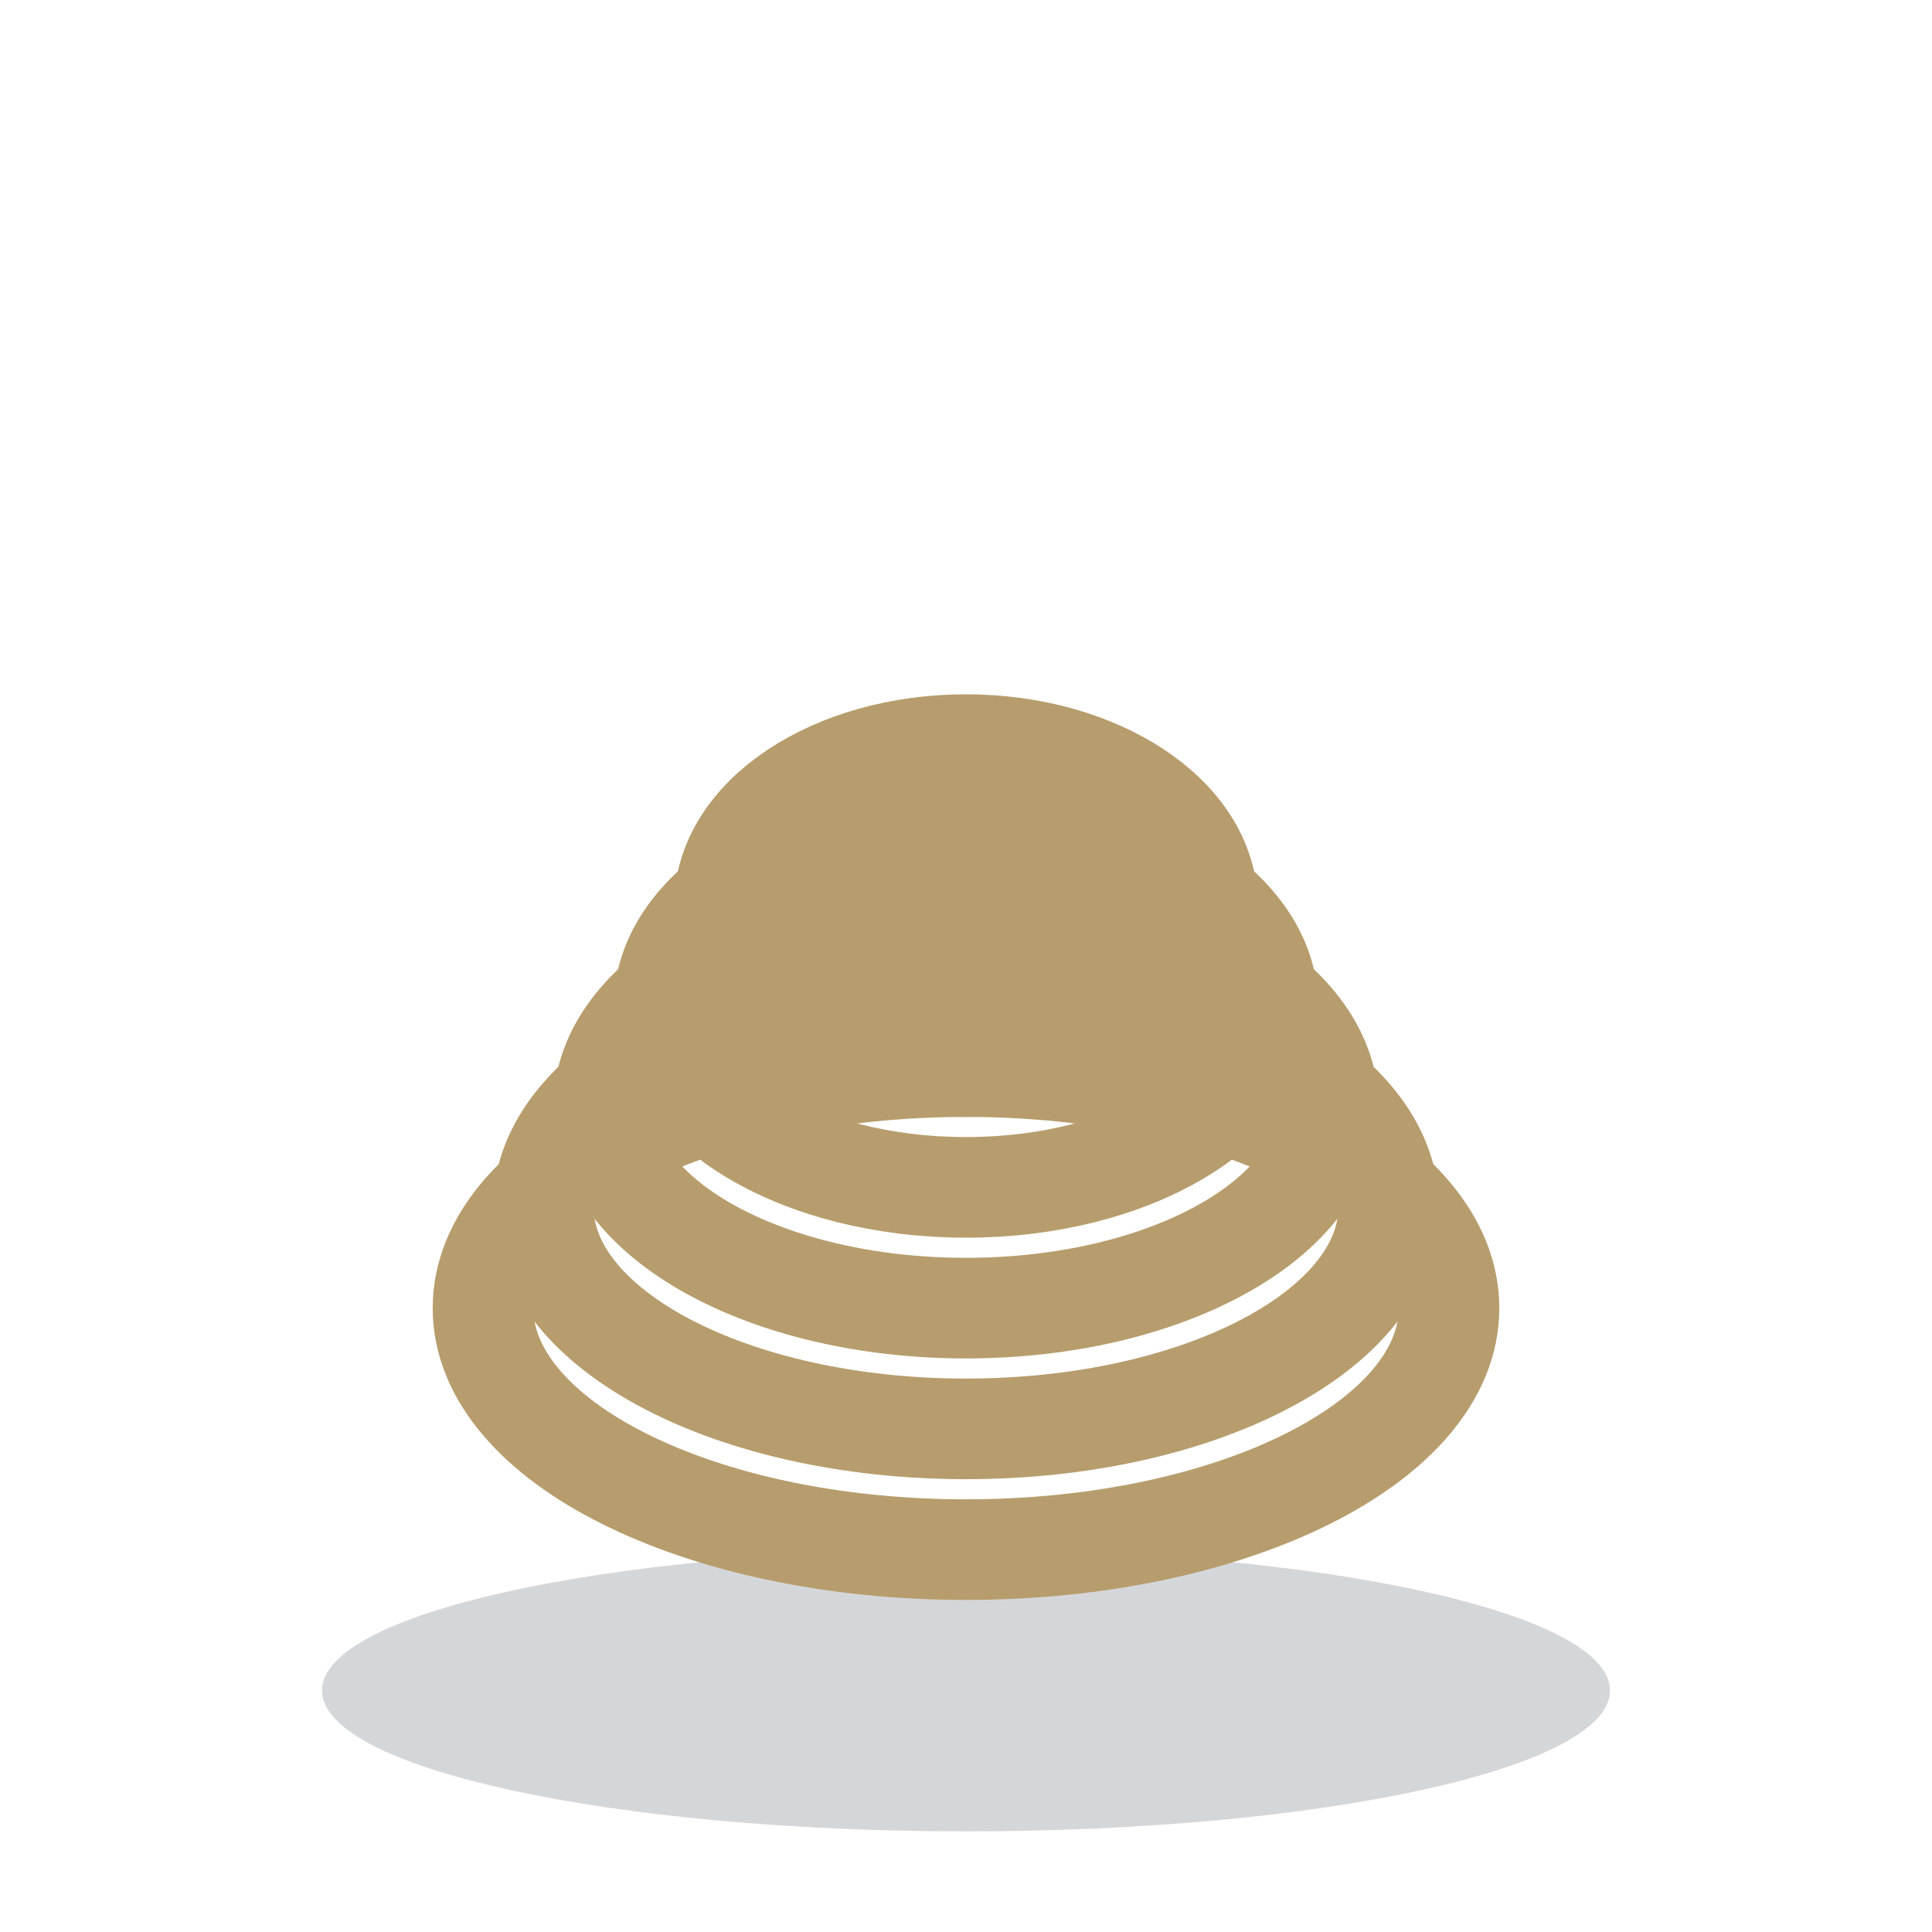
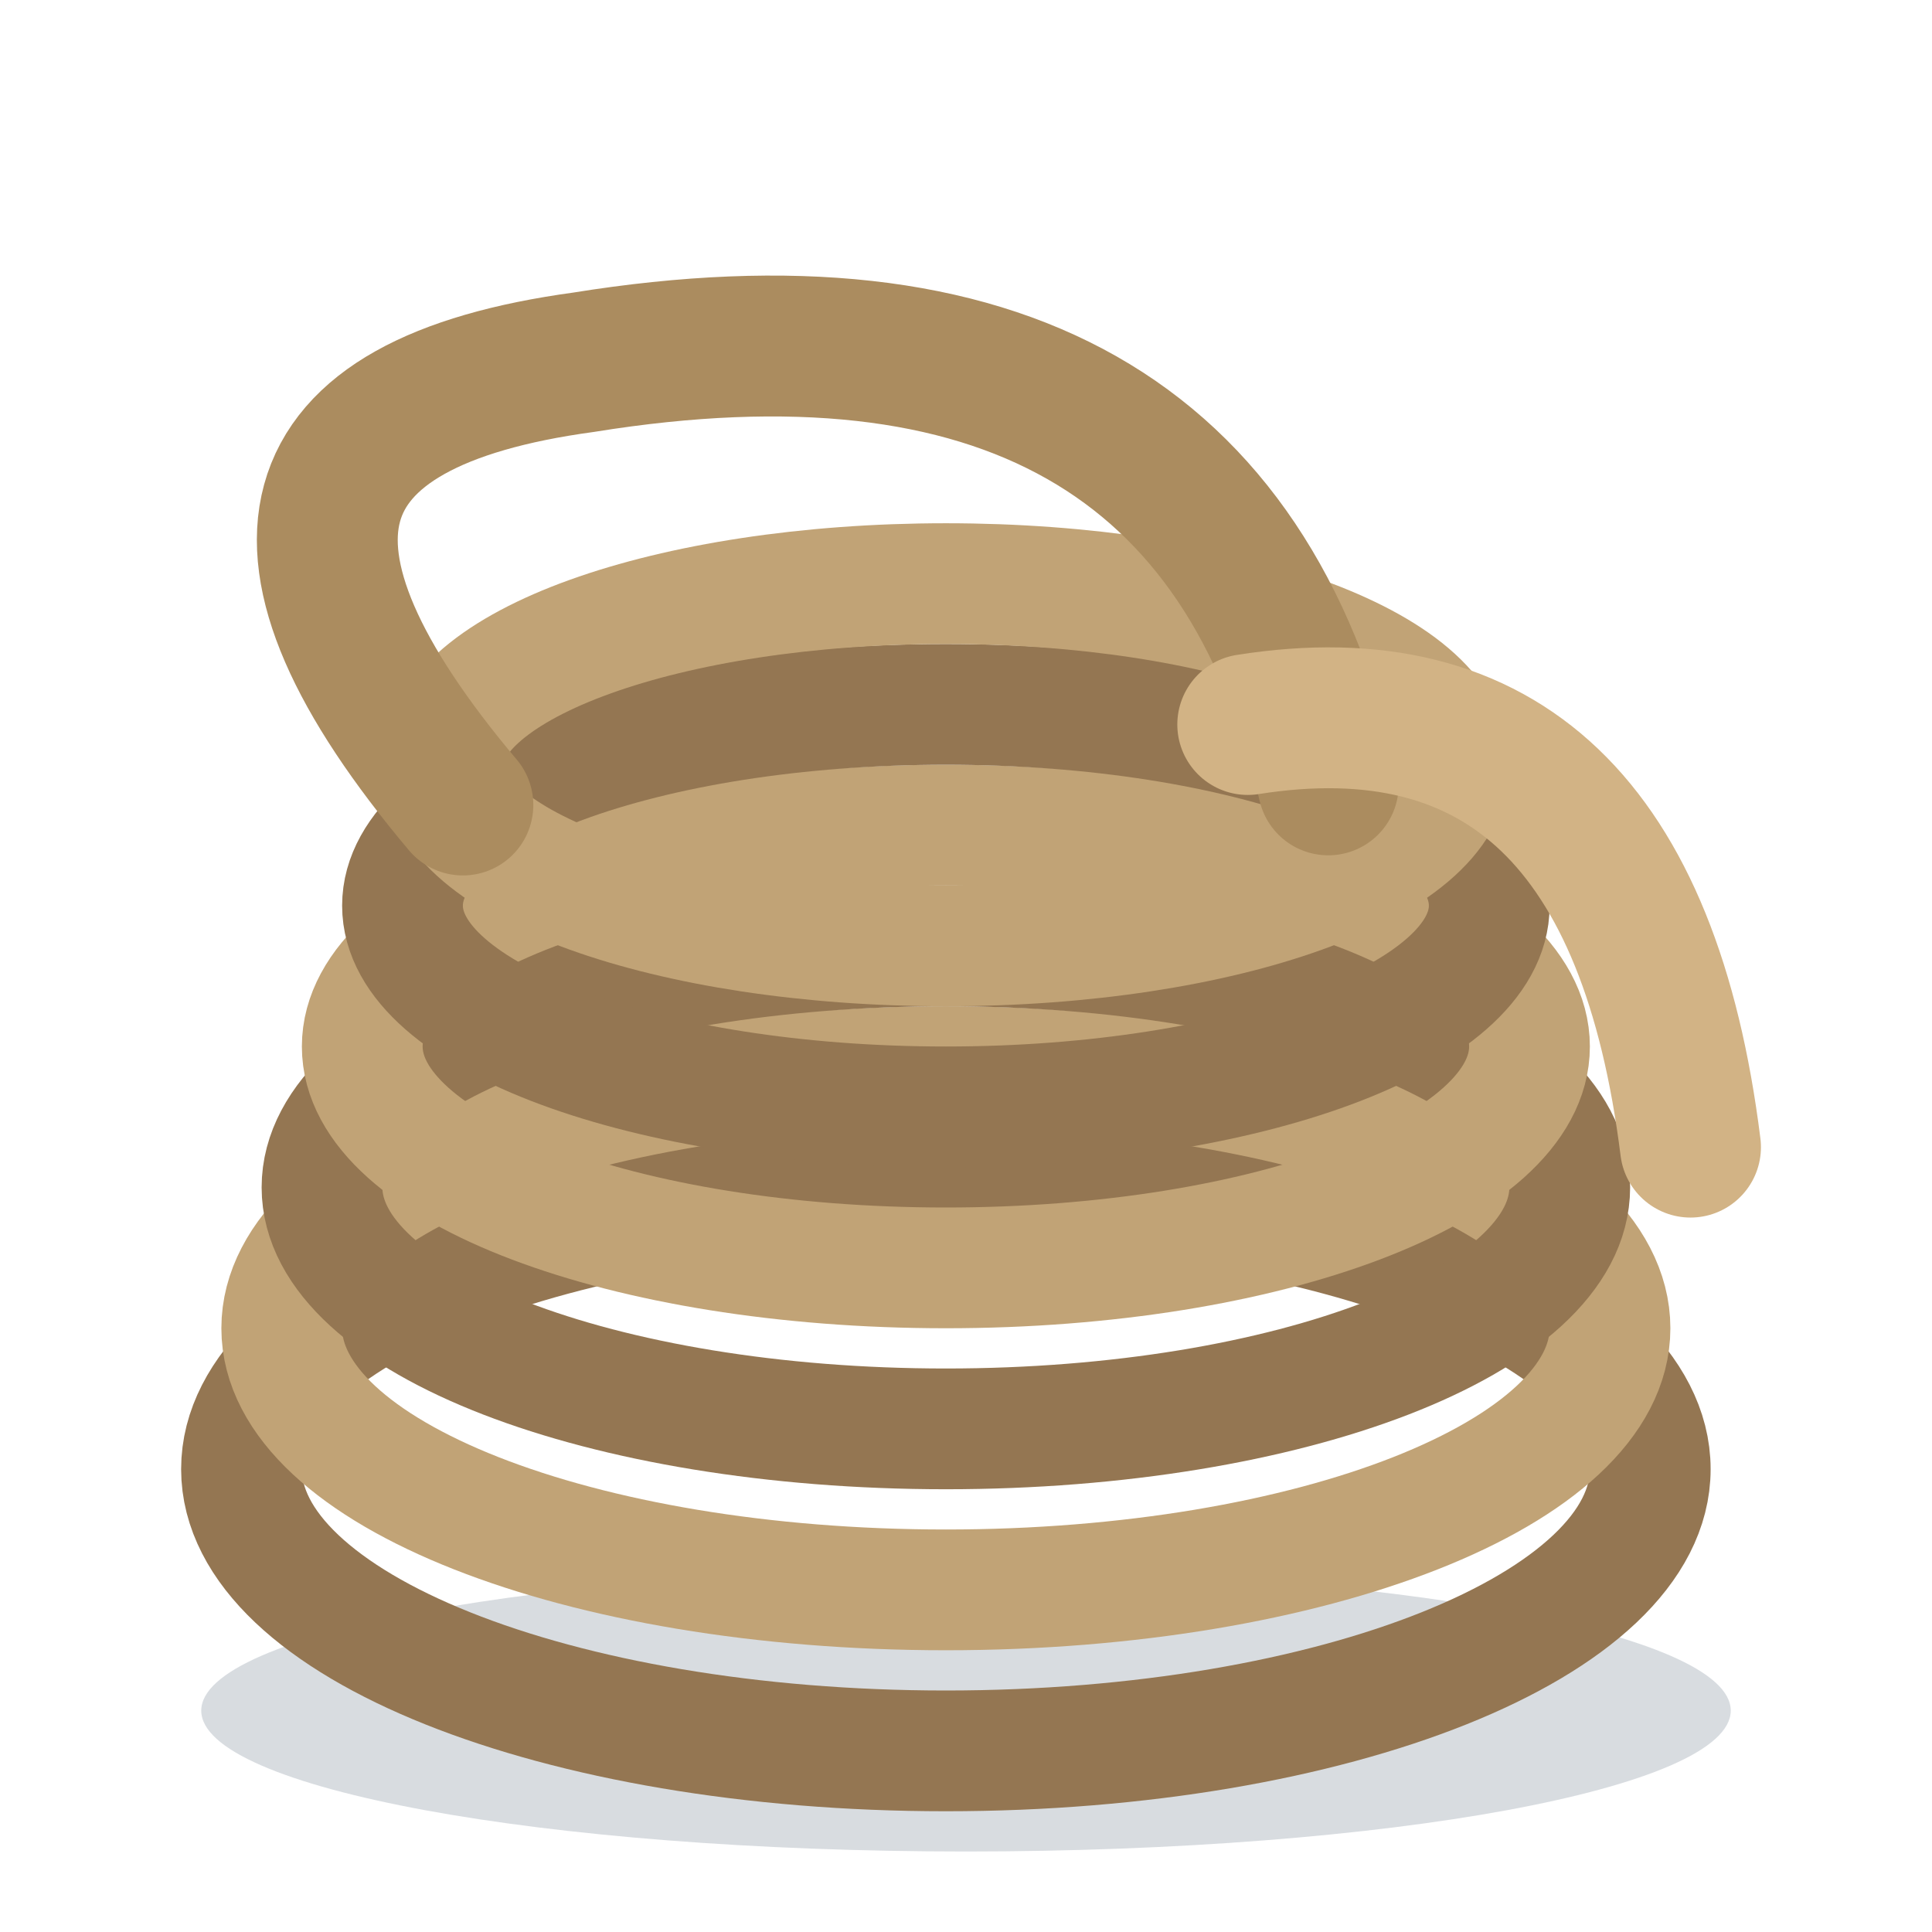
- <svg xmlns="http://www.w3.org/2000/svg" width="96" height="96" viewBox="0 0 96 96" shape-rendering="geometricPrecision">
+ <svg xmlns="http://www.w3.org/2000/svg" width="96" height="96" viewBox="0 0 96 96">
  <defs>
-     <linearGradient id="sky" x2="0" y2="1">
-       <stop stop-color="#2c6c91" />
-       <stop offset=".58" stop-color="#a0cbca" />
-       <stop offset="1" stop-color="#f6d7a7" />
+     <linearGradient id="wood" x1="0" y1="0" x2="1" y2="1">
+       <stop stop-color="#d1a273" />
+       <stop offset=".48" stop-color="#9b7252" />
+       <stop offset="1" stop-color="#665046" />
    </linearGradient>
-     <linearGradient id="sea" x2="0" y2="1">
-       <stop stop-color="#447f95" />
-       <stop offset="1" stop-color="#143c60" />
+     <linearGradient id="metal" x1="0" y1="0" x2="1" y2="1">
+       <stop stop-color="#d4cbbb" />
+       <stop offset=".38" stop-color="#96a4a0" />
+       <stop offset="1" stop-color="#405a69" />
    </linearGradient>
-     <linearGradient id="gold" x2="1" y2="1">
-       <stop stop-color="#fff4b4" />
-       <stop offset=".52" stop-color="#efc06e" />
-       <stop offset="1" stop-color="#9b7456" />
+     <linearGradient id="crystal" x1="0" y1="0" x2="1" y2="1">
+       <stop stop-color="#dffcf0" />
+       <stop offset=".5" stop-color="#8fe9e8" />
+       <stop offset="1" stop-color="#3a72ac" />
    </linearGradient>
-     <radialGradient id="halo">
-       <stop stop-color="#c9fff0" stop-opacity=".95" />
-       <stop offset="1" stop-color="#67cbd7" stop-opacity="0" />
+     <radialGradient id="lamp">
+       <stop stop-color="#fff2b7" stop-opacity="1" />
+       <stop offset=".35" stop-color="#f8ce7c" stop-opacity=".8" />
+       <stop offset="1" stop-color="#f4bf65" stop-opacity="0" />
    </radialGradient>
  </defs>
-   <ellipse cx="48" cy="84" rx="32" ry="7" fill="#28394933" stroke="none" stroke-width="0" />
-   <ellipse cx="48" cy="65" rx="24" ry="12" fill="none" stroke="#b79d6d" stroke-width="5" />
-   <ellipse cx="48" cy="60" rx="21" ry="11" fill="none" stroke="#b79d6d" stroke-width="5" />
-   <ellipse cx="48" cy="55" rx="18" ry="10" fill="none" stroke="#b79d6d" stroke-width="5" />
-   <ellipse cx="48" cy="50" rx="15" ry="9" fill="none" stroke="#b79d6d" stroke-width="5" />
-   <ellipse cx="48" cy="45" rx="12" ry="8" fill="none" stroke="#b79d6d" stroke-width="5" />
+   <ellipse cx="48" cy="85" rx="38" ry="7" fill="#172f49" opacity=".17" />
+   <ellipse cx="47" cy="73" rx="35" ry="14" fill="none" stroke="#947652" stroke-width="6" />
+   <ellipse cx="47" cy="66" rx="33" ry="13" fill="none" stroke="#c1a376" stroke-width="6" />
+   <ellipse cx="47" cy="59" rx="31" ry="12" fill="none" stroke="#947652" stroke-width="6" />
+   <ellipse cx="47" cy="52" rx="29" ry="11" fill="none" stroke="#c1a376" stroke-width="6" />
+   <ellipse cx="47" cy="45" rx="27" ry="10" fill="none" stroke="#947652" stroke-width="6" />
+   <ellipse cx="47" cy="38" rx="25" ry="9" fill="none" stroke="#c1a376" stroke-width="6" />
+   <path d="M23 40 Q7 21 29 18 Q60 13 66 39" fill="none" stroke="#ab8c5f" stroke-width="7" stroke-linecap="round" stroke-linejoin="round" />
+   <path d="M62 36 Q81 33 84 57" fill="none" stroke="#d2b385" stroke-width="7" stroke-linecap="round" stroke-linejoin="round" />
</svg>
